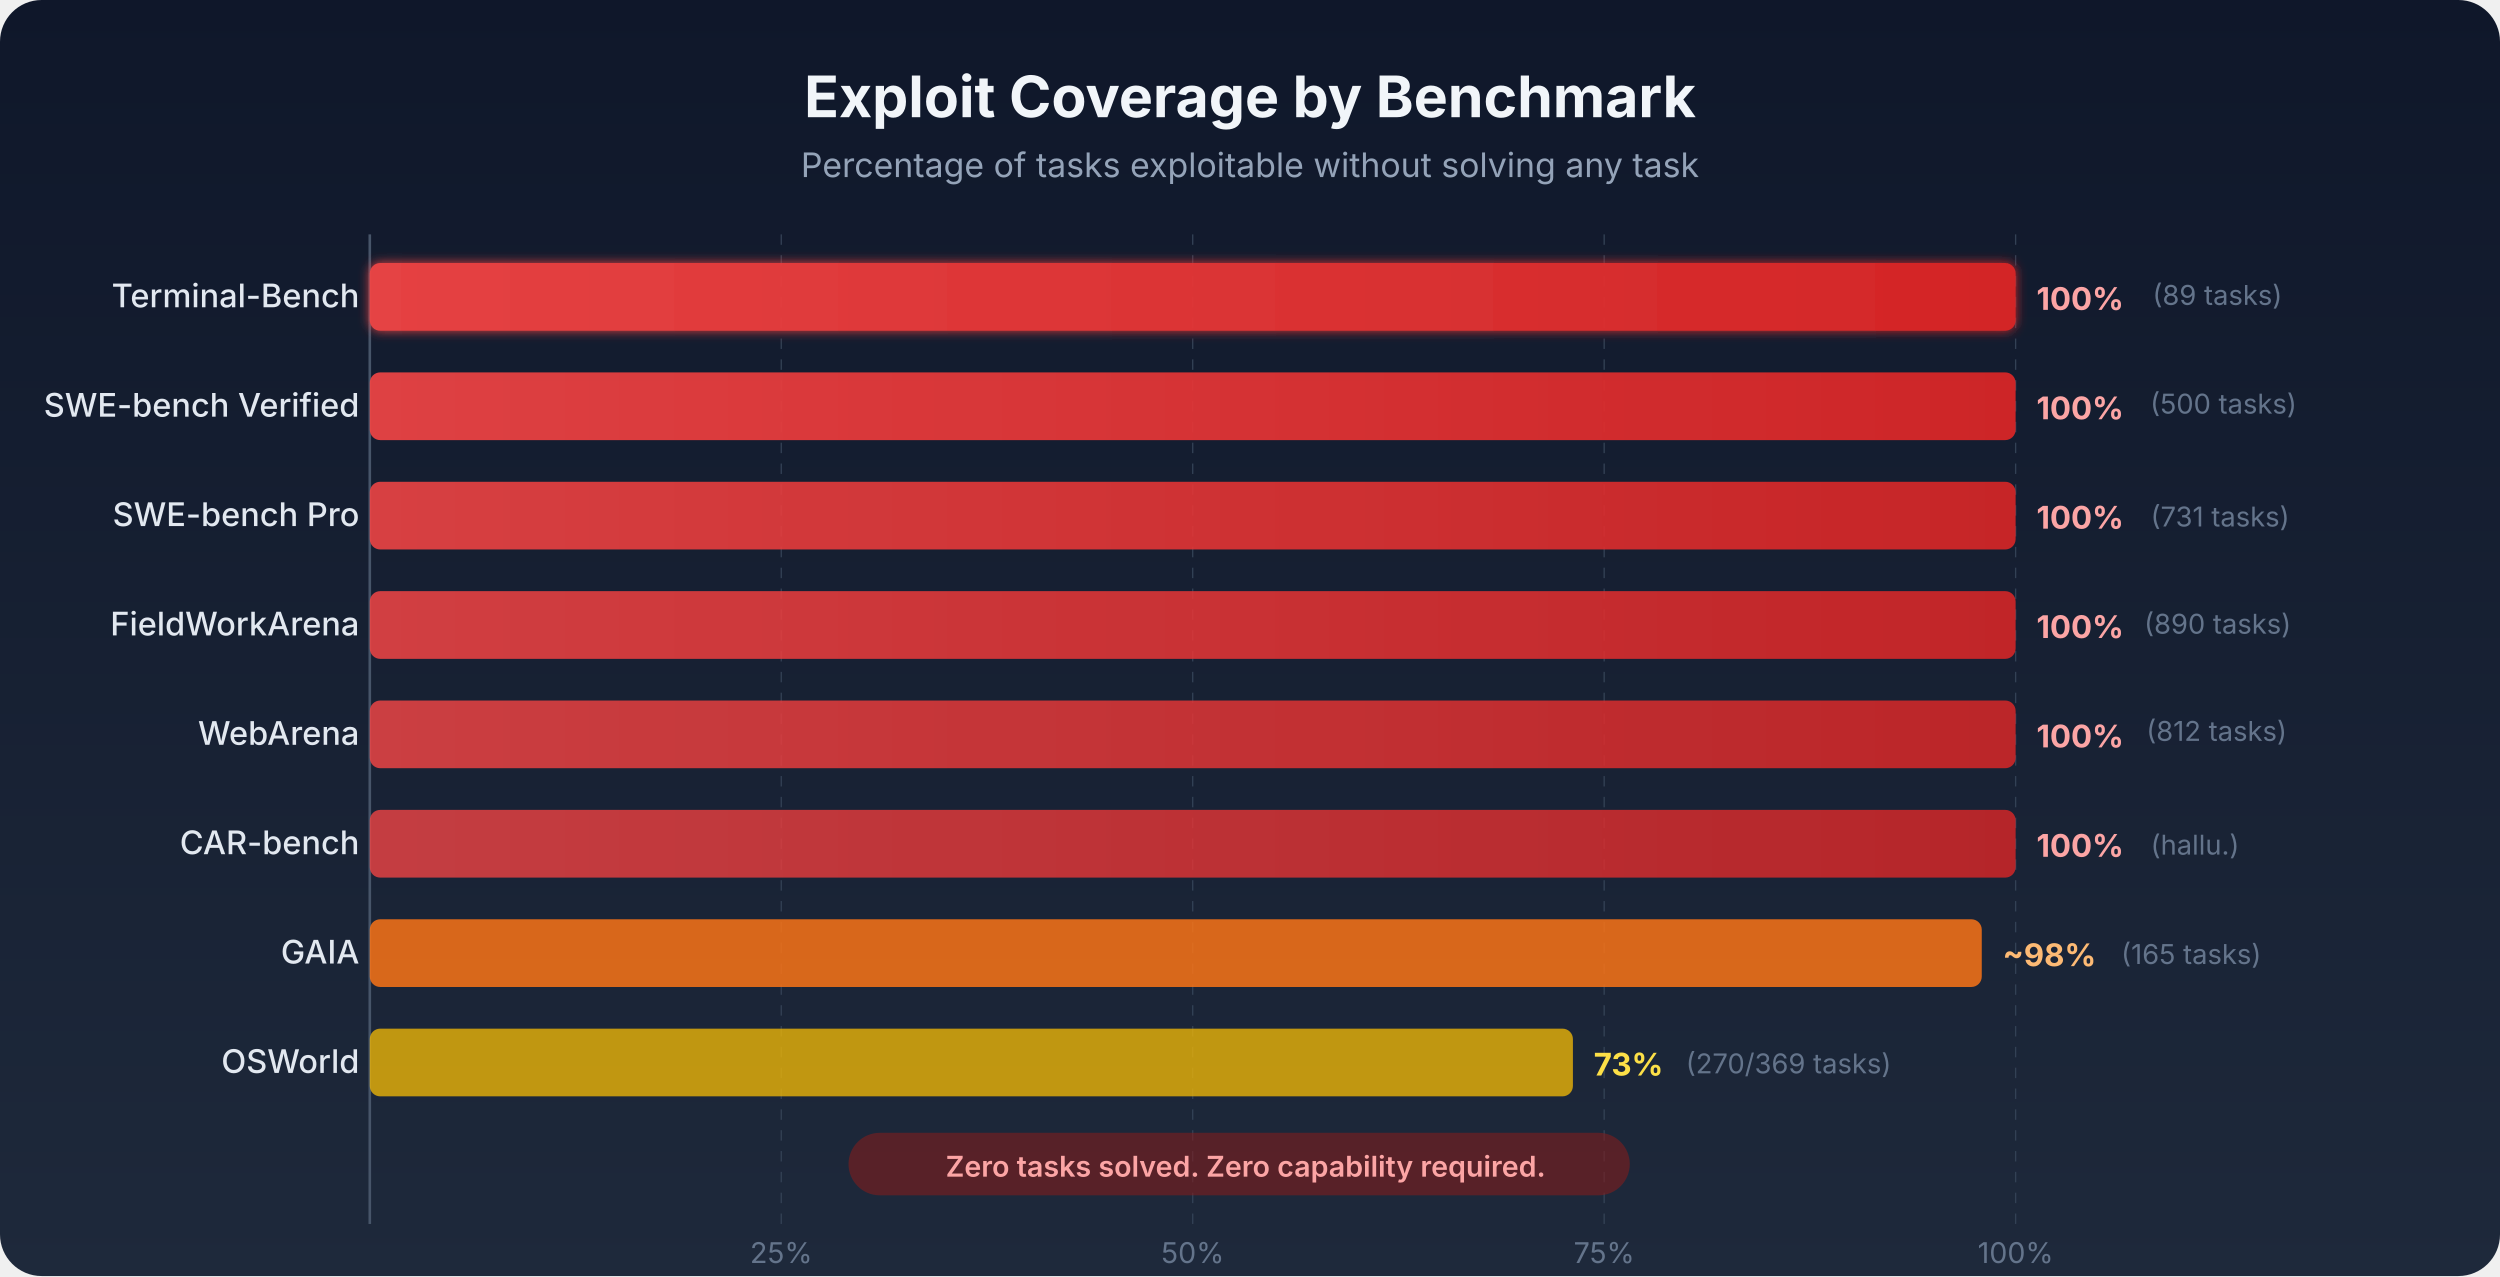
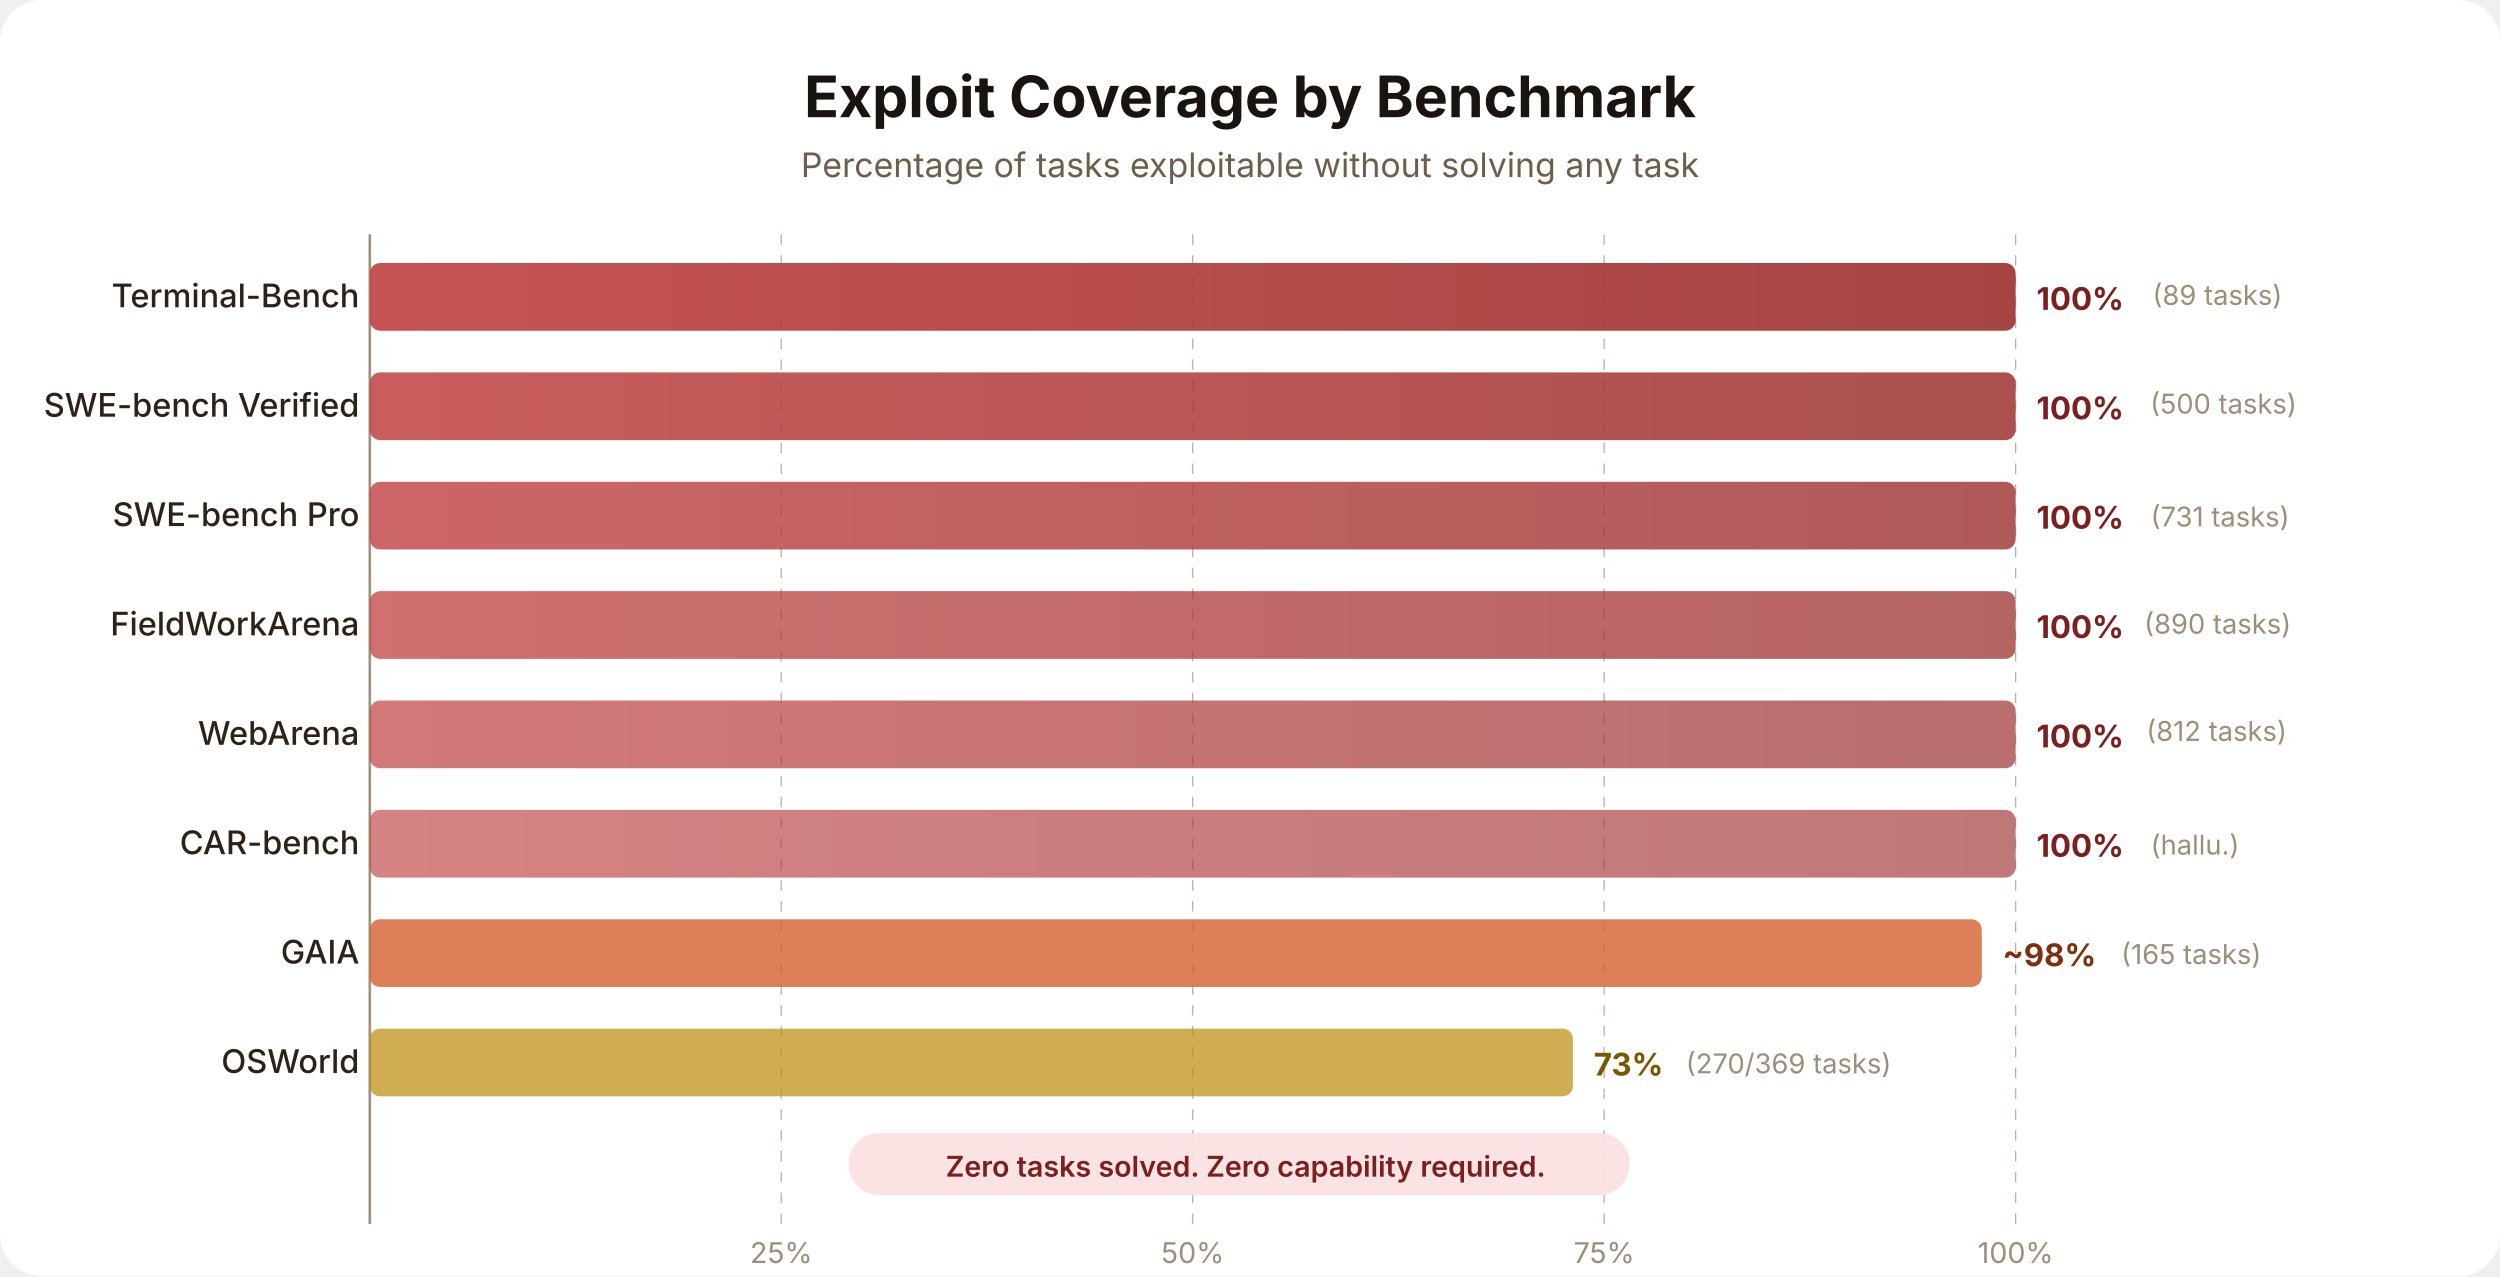
- <svg xmlns="http://www.w3.org/2000/svg" viewBox="0 0 960 490" font-family="'Inter', 'Segoe UI', system-ui, -apple-system, sans-serif" version="1.1" id="svg37">
+ <svg xmlns="http://www.w3.org/2000/svg" xmlns:ns1="http://sodipodi.sourceforge.net/DTD/sodipodi-0.0" viewBox="0 0 960 490" font-family="'Inter', 'Segoe UI', system-ui, -apple-system, sans-serif" version="1.1" id="svg37" ns1:docname="benchmark-scorecard.svg">
+   <ns1:namedview id="namedview37" pagecolor="#ffffff" bordercolor="#000000" borderopacity="0.25" />
  <defs id="defs5">
    <linearGradient id="barGrad" x1="0" y1="0" x2="1" y2="0">
-       <stop offset="0%" stop-color="#ef4444" id="stop1" />
-       <stop offset="100%" stop-color="#dc2626" id="stop2" />
+       <stop offset="0%" stop-color="#C04040" id="stop1" />
+       <stop offset="100%" stop-color="#9C3030" id="stop2" />
    </linearGradient>
-     <linearGradient id="bgGrad" x1="0" y1="0" x2="0" y2="1">
-       <stop offset="0%" stop-color="#0f172a" id="stop3" />
-       <stop offset="100%" stop-color="#1e293b" id="stop4" />
-     </linearGradient>
-     <filter id="glow" x="-0.008" y="-0.185" width="1.015" height="1.369">
-       <feGaussianBlur stdDeviation="2" result="blur" id="feGaussianBlur4" />
-       <feMerge id="feMerge5">
-         <feMergeNode in="blur" id="feMergeNode4" />
-         <feMergeNode in="SourceGraphic" id="feMergeNode5" />
-       </feMerge>
-     </filter>
  </defs>
-   <rect width="960" height="490" rx="16" fill="url(#bgGrad)" id="rect5" />
-   <text x="480" y="45" text-anchor="middle" fill="#f1f5f9" font-size="22" font-weight="700" id="text5">Exploit Coverage by Benchmark</text>
-   <text x="480" y="68" text-anchor="middle" fill="#94a3b8" font-size="13" id="text6">Percentage of tasks exploitable without solving any task</text>
-   <g stroke="#334155" stroke-width="0.5" stroke-dasharray="4,4" id="g9">
+   <rect width="960" height="490" rx="16" fill="#FFFFFF" id="rect5" />
+   <text x="480" y="45" text-anchor="middle" fill="#1A1410" font-size="22" font-weight="700" id="text5">Exploit Coverage by Benchmark</text>
+   <text x="480" y="68" text-anchor="middle" fill="#6B5E4A" font-size="13" id="text6">Percentage of tasks exploitable without solving any task</text>
+   <g stroke="#C0B0A0" stroke-width="0.5" stroke-dasharray="4,4" id="g9">
    <line x1="300" y1="90" x2="300" y2="470" id="line6" />
    <line x1="458" y1="90" x2="458" y2="470" id="line7" />
    <line x1="616" y1="90" x2="616" y2="470" id="line8" />
    <line x1="774" y1="90" x2="774" y2="470" id="line9" />
  </g>
-   <text x="300" y="485" text-anchor="middle" fill="#64748b" font-size="11" id="text9">25%</text>
-   <text x="458" y="485" text-anchor="middle" fill="#64748b" font-size="11" id="text10">50%</text>
-   <text x="616" y="485" text-anchor="middle" fill="#64748b" font-size="11" id="text11">75%</text>
-   <text x="774" y="485" text-anchor="middle" fill="#64748b" font-size="11" id="text12">100%</text>
-   <line x1="142" y1="90" x2="142" y2="470" stroke="#475569" stroke-width="1" id="line12" />
-   <text x="138" y="118" text-anchor="end" fill="#e2e8f0" font-size="12.5" font-weight="500" id="text13">Terminal-Bench</text>
-   <rect x="142" y="101" width="632" height="26" rx="4" fill="url(#barGrad)" opacity="0.95" filter="url(#glow)" id="rect13" />
-   <text x="782" y="119" fill="#fca5a5" font-size="12" font-weight="700" id="text14">100%</text>
-   <text x="826.545" y="117.076" fill="#64748b" font-size="10.5px" id="text15">(89 tasks)</text>
-   <text x="138" y="160" text-anchor="end" fill="#e2e8f0" font-size="12.5" font-weight="500" id="text16">SWE-bench Verified</text>
-   <rect x="142" y="143" width="632" height="26" rx="4" fill="url(#barGrad)" opacity="0.92" id="rect16" />
-   <text x="782" y="161" fill="#fca5a5" font-size="12" font-weight="700" id="text17">100%</text>
-   <text x="825.652" y="158.818" fill="#64748b" font-size="10.5px" id="text18">(500 tasks)</text>
-   <text x="138" y="202" text-anchor="end" fill="#e2e8f0" font-size="12.5" font-weight="500" id="text19">SWE-bench Pro</text>
-   <rect x="142" y="185" width="632" height="26" rx="4" fill="url(#barGrad)" opacity="0.89" id="rect19" />
-   <text x="782" y="203" fill="#fca5a5" font-size="12" font-weight="700" id="text20">100%</text>
-   <text x="825.832" y="202.167" fill="#64748b" font-size="10.5px" id="text21">(731 tasks)</text>
-   <text x="138" y="244" text-anchor="end" fill="#e2e8f0" font-size="12.5" font-weight="500" id="text22">FieldWorkArena</text>
-   <rect x="142" y="227" width="632" height="26" rx="4" fill="url(#barGrad)" opacity="0.86" id="rect22" />
-   <text x="782" y="245" fill="#fca5a5" font-size="12" font-weight="700" id="text23">100%</text>
-   <text x="823.333" y="243.334" fill="#64748b" font-size="10.5px" id="text24">(890 tasks)</text>
-   <text x="138" y="286" text-anchor="end" fill="#e2e8f0" font-size="12.5" font-weight="500" id="text25">WebArena</text>
-   <rect x="142" y="269" width="632" height="26" rx="4" fill="url(#barGrad)" opacity="0.83" id="rect25" />
-   <text x="782" y="287" fill="#fca5a5" font-size="12" font-weight="700" id="text26">100%</text>
-   <text x="824.166" y="284.501" fill="#64748b" font-size="10.5px" id="text27">(812 tasks)</text>
-   <text x="138" y="328" text-anchor="end" fill="#e2e8f0" font-size="12.5" font-weight="500" id="text28">CAR-bench</text>
-   <rect x="142" y="311" width="632" height="26" rx="4" fill="url(#barGrad)" opacity="0.80" id="rect28" />
-   <text x="782" y="329" fill="#fca5a5" font-size="12" font-weight="700" id="text29">100%</text>
-   <text x="825.832" y="328.167" fill="#64748b" font-size="10.5px" id="text30">(hallu.)</text>
-   <text x="138" y="370" text-anchor="end" fill="#e2e8f0" font-size="12.5" font-weight="500" id="text31">GAIA</text>
-   <rect x="142" y="353" width="619" height="26" rx="4" fill="#f97316" opacity="0.85" id="rect31" />
-   <text x="769" y="371" fill="#fdba74" font-size="12" font-weight="700" id="text32">~98%</text>
-   <text x="814.499" y="370.167" fill="#64748b" font-size="10.5px" id="text33">(165 tasks)</text>
-   <text x="138" y="412" text-anchor="end" fill="#e2e8f0" font-size="12.5" font-weight="500" id="text34">OSWorld</text>
-   <rect x="142" y="395" width="462" height="26" rx="4" fill="#eab308" opacity="0.8" id="rect34" />
-   <text x="612" y="413" fill="#fde047" font-size="12" font-weight="700" id="text35">73%</text>
-   <text x="647.333" y="412.167" fill="#64748b" font-size="10.5px" id="text36">(270/369 tasks)</text>
-   <rect x="325.834" y="435.003" width="300" height="24" rx="12" fill="#7f1d1d" opacity="0.6" id="rect36" />
-   <text x="478.334" y="451.836" text-anchor="middle" fill="#fca5a5" font-size="11px" font-weight="600" id="text37">Zero tasks solved. Zero capability required.</text>
+   <text x="300" y="485" text-anchor="middle" fill="#9C8F7A" font-size="11" id="text9">25%</text>
+   <text x="458" y="485" text-anchor="middle" fill="#9C8F7A" font-size="11" id="text10">50%</text>
+   <text x="616" y="485" text-anchor="middle" fill="#9C8F7A" font-size="11" id="text11">75%</text>
+   <text x="774" y="485" text-anchor="middle" fill="#9C8F7A" font-size="11" id="text12">100%</text>
+   <line x1="142" y1="90" x2="142" y2="470" stroke="#A0907C" stroke-width="1" id="line12" />
+   <text x="138" y="118" text-anchor="end" fill="#2C2218" font-size="12.5" font-weight="500" id="text13">Terminal-Bench</text>
+   <rect x="142" y="101" width="632" height="26" rx="4" fill="url(#barGrad)" opacity="0.9" id="rect13" />
+   <text x="782" y="119" fill="#7A2020" font-size="12" font-weight="700" id="text14">100%</text>
+   <text x="826.545" y="117.076" fill="#9C8F7A" font-size="10.5px" id="text15">(89 tasks)</text>
+   <text x="138" y="160" text-anchor="end" fill="#2C2218" font-size="12.5" font-weight="500" id="text16">SWE-bench Verified</text>
+   <rect x="142" y="143" width="632" height="26" rx="4" fill="url(#barGrad)" opacity="0.85" id="rect16" />
+   <text x="782" y="161" fill="#7A2020" font-size="12" font-weight="700" id="text17">100%</text>
+   <text x="825.652" y="158.818" fill="#9C8F7A" font-size="10.5px" id="text18">(500 tasks)</text>
+   <text x="138" y="202" text-anchor="end" fill="#2C2218" font-size="12.5" font-weight="500" id="text19">SWE-bench Pro</text>
+   <rect x="142" y="185" width="632" height="26" rx="4" fill="url(#barGrad)" opacity="0.80" id="rect19" />
+   <text x="782" y="203" fill="#7A2020" font-size="12" font-weight="700" id="text20">100%</text>
+   <text x="825.832" y="202.167" fill="#9C8F7A" font-size="10.5px" id="text21">(731 tasks)</text>
+   <text x="138" y="244" text-anchor="end" fill="#2C2218" font-size="12.5" font-weight="500" id="text22">FieldWorkArena</text>
+   <rect x="142" y="227" width="632" height="26" rx="4" fill="url(#barGrad)" opacity="0.75" id="rect22" />
+   <text x="782" y="245" fill="#7A2020" font-size="12" font-weight="700" id="text23">100%</text>
+   <text x="823.333" y="243.334" fill="#9C8F7A" font-size="10.5px" id="text24">(890 tasks)</text>
+   <text x="138" y="286" text-anchor="end" fill="#2C2218" font-size="12.5" font-weight="500" id="text25">WebArena</text>
+   <rect x="142" y="269" width="632" height="26" rx="4" fill="url(#barGrad)" opacity="0.70" id="rect25" />
+   <text x="782" y="287" fill="#7A2020" font-size="12" font-weight="700" id="text26">100%</text>
+   <text x="824.166" y="284.501" fill="#9C8F7A" font-size="10.5px" id="text27">(812 tasks)</text>
+   <text x="138" y="328" text-anchor="end" fill="#2C2218" font-size="12.5" font-weight="500" id="text28">CAR-bench</text>
+   <rect x="142" y="311" width="632" height="26" rx="4" fill="url(#barGrad)" opacity="0.65" id="rect28" />
+   <text x="782" y="329" fill="#7A2020" font-size="12" font-weight="700" id="text29">100%</text>
+   <text x="825.832" y="328.167" fill="#9C8F7A" font-size="10.5px" id="text30">(hallu.)</text>
+   <text x="138" y="370" text-anchor="end" fill="#2C2218" font-size="12.5" font-weight="500" id="text31">GAIA</text>
+   <rect x="142" y="353" width="619" height="26" rx="4" fill="#D46030" opacity="0.8" id="rect31" />
+   <text x="769" y="371" fill="#7C3010" font-size="12" font-weight="700" id="text32">~98%</text>
+   <text x="814.499" y="370.167" fill="#9C8F7A" font-size="10.5px" id="text33">(165 tasks)</text>
+   <text x="138" y="412" text-anchor="end" fill="#2C2218" font-size="12.5" font-weight="500" id="text34">OSWorld</text>
+   <rect x="142" y="395" width="462" height="26" rx="4" fill="#C09018" opacity="0.75" id="rect34" />
+   <text x="612" y="413" fill="#7A5800" font-size="12" font-weight="700" id="text35">73%</text>
+   <text x="647.333" y="412.167" fill="#9C8F7A" font-size="10.5px" id="text36">(270/369 tasks)</text>
+   <rect x="325.834" y="435.003" width="300" height="24" rx="12" fill="#FCE0E0" opacity="0.9" id="rect36" />
+   <text x="478.334" y="451.836" text-anchor="middle" fill="#7A2020" font-size="11px" font-weight="600" id="text37">Zero tasks solved. Zero capability required.</text>
</svg>
